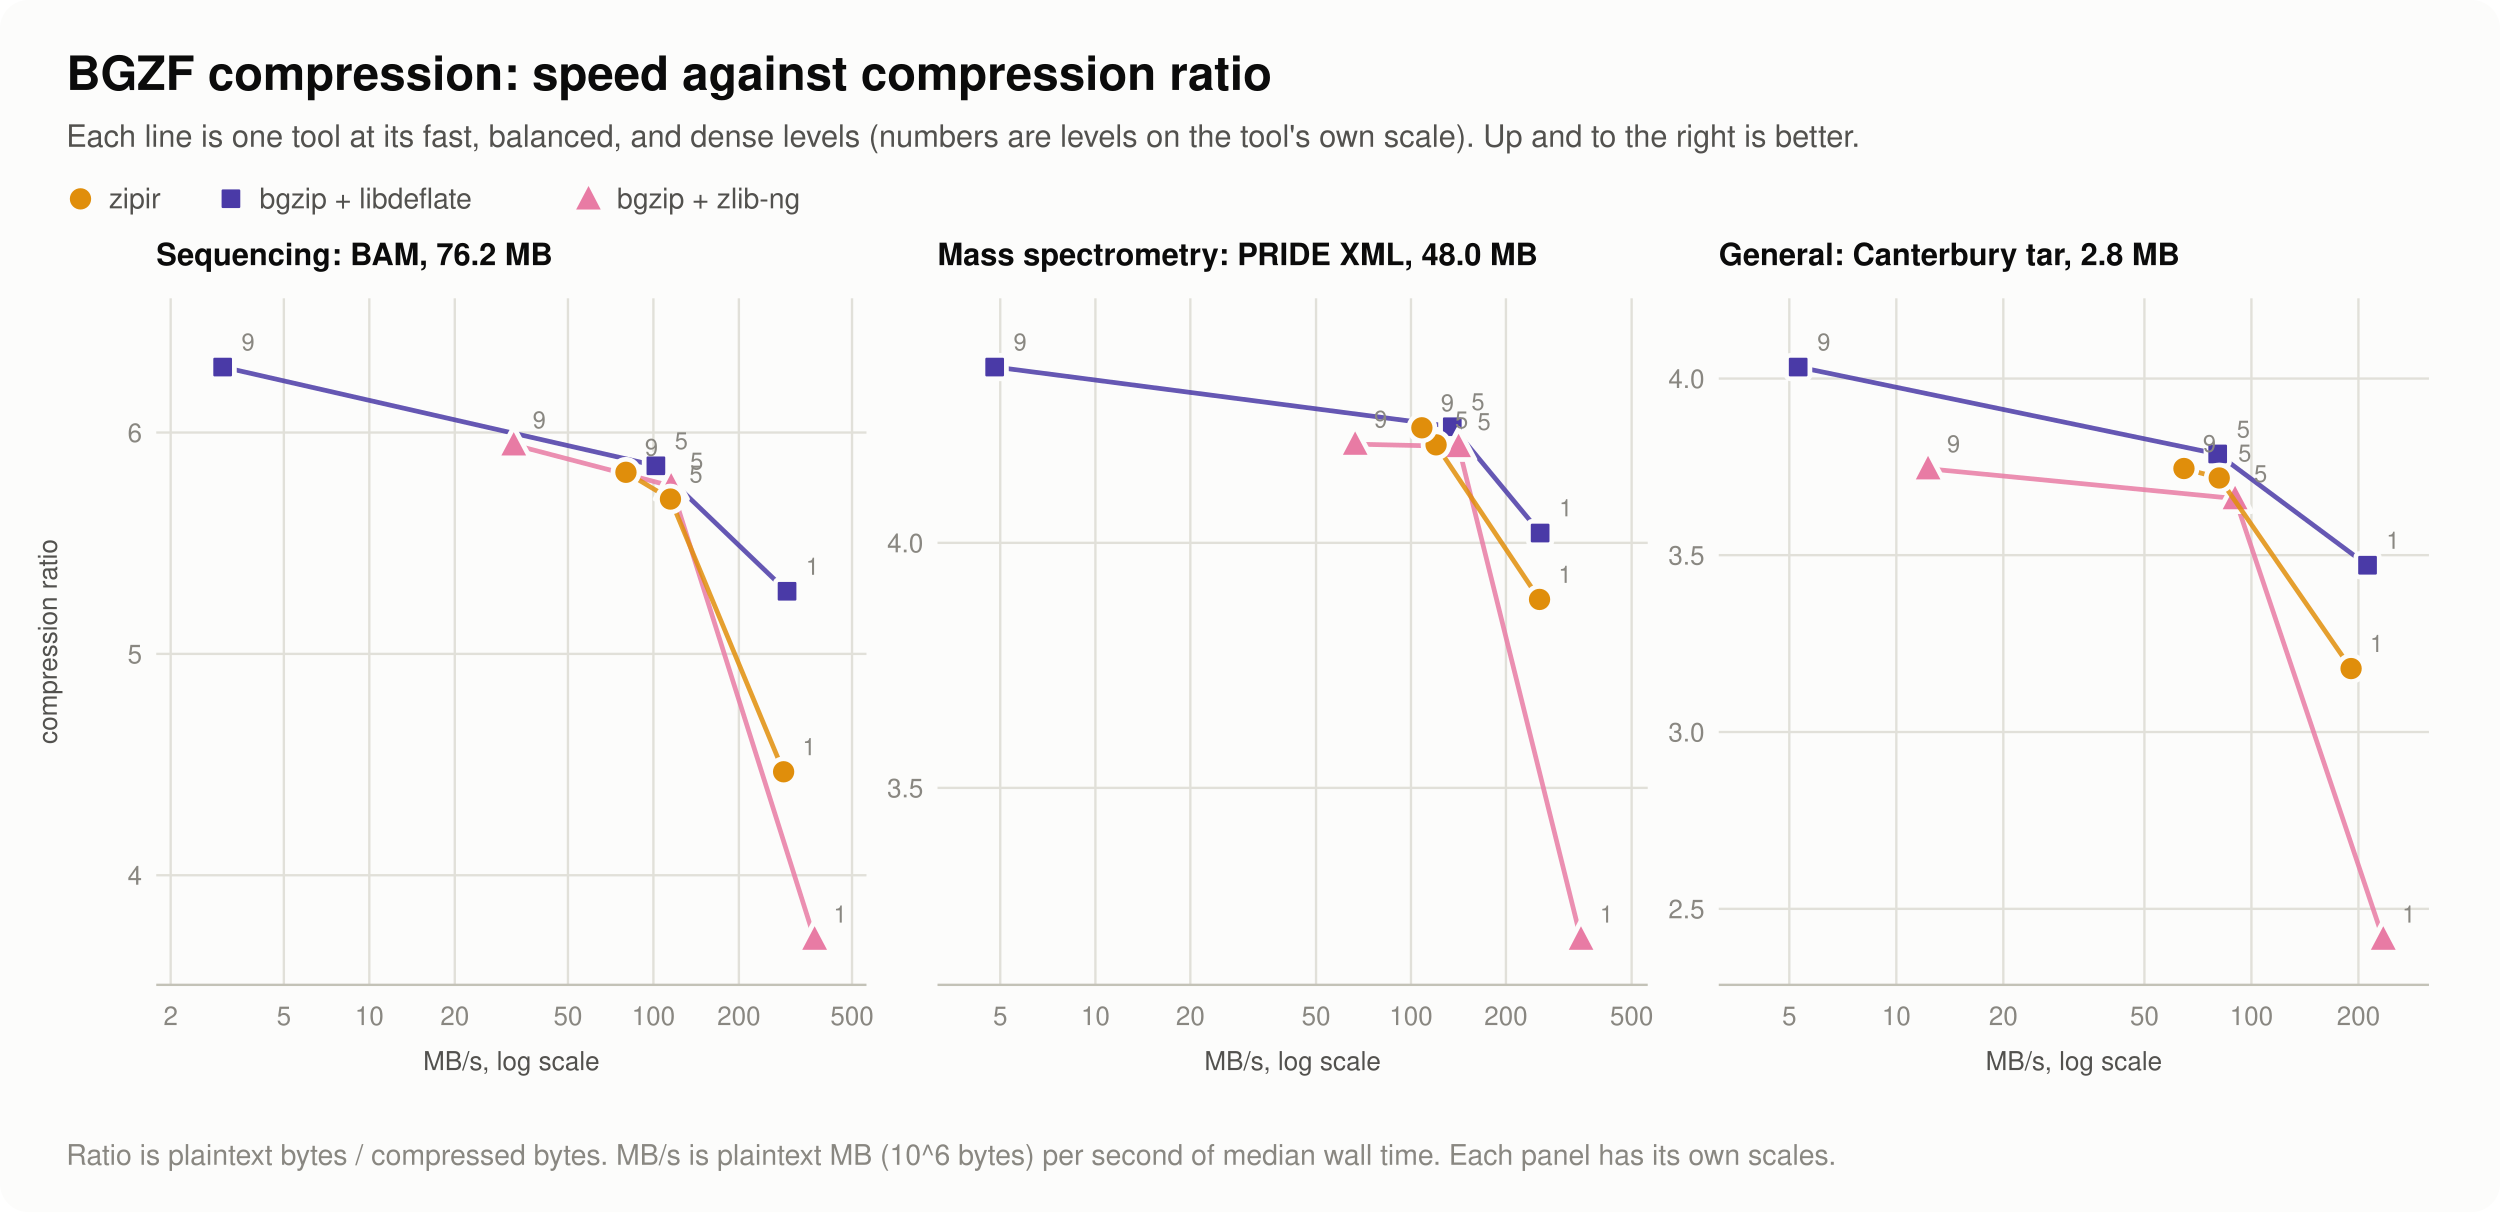
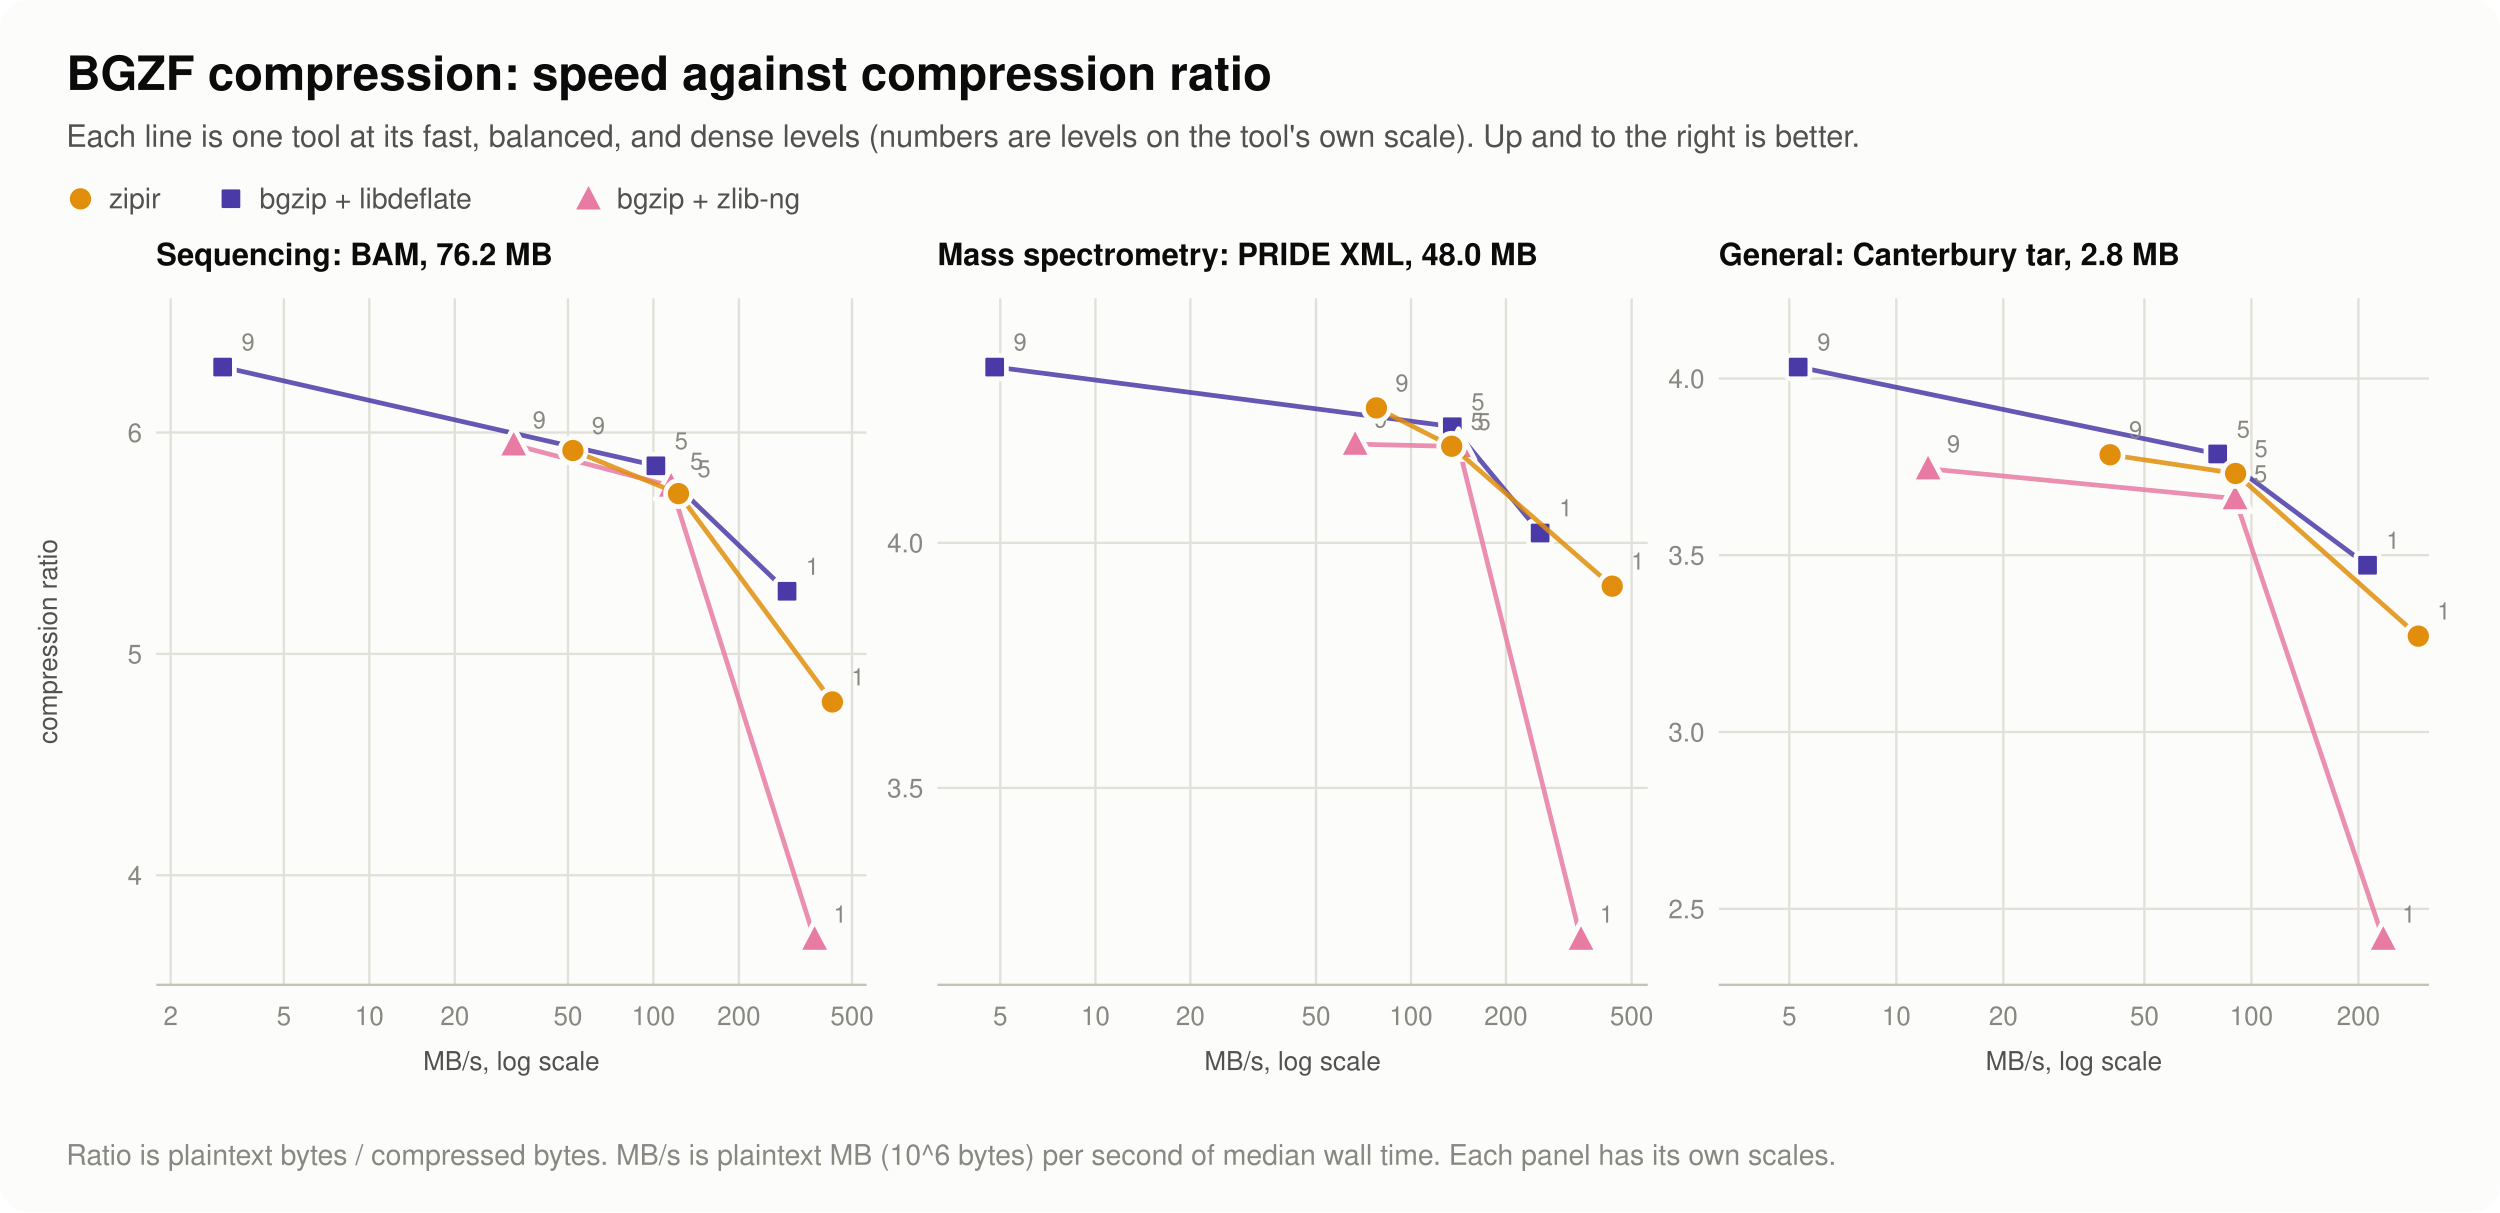
<svg xmlns="http://www.w3.org/2000/svg" viewBox="0 0 1056 512" width="1056" height="512" role="img" font-family="system-ui, -apple-system, &quot;Segoe UI&quot;, Helvetica, Arial, sans-serif">
  <rect width="1056" height="512" rx="12" fill="#fcfcfb" />
  <text x="28.0" y="38.0" font-size="20" fill="#0b0b0b" text-anchor="start" font-weight="650">BGZF compression: speed against compression ratio</text>
  <text x="28.0" y="62.0" font-size="13" fill="#52514e" text-anchor="start" font-weight="400">Each line is one tool at its fast, balanced, and dense levels (numbers are levels on the tool's own scale). Up and to the right is better.</text>
  <circle cx="34.0" cy="84.0" r="5.5" fill="#e08e0b" stroke="#fcfcfb" stroke-width="2" />
  <text x="46.0" y="88.0" font-size="12" fill="#52514e" text-anchor="start" font-weight="400">zipir</text>
  <rect x="92.6" y="79.0" width="9.9" height="9.9" rx="1.5" fill="#4a3aa7" stroke="#fcfcfb" stroke-width="2" />
  <text x="109.6" y="88.0" font-size="12" fill="#52514e" text-anchor="start" font-weight="400">bgzip + libdeflate</text>
  <path d="M248.6,76.4 L255.4,89.5 L241.7,89.5 Z" fill="#e87ba4" stroke="#fcfcfb" stroke-width="2" stroke-linejoin="round" />
  <text x="260.6" y="88.0" font-size="12" fill="#52514e" text-anchor="start" font-weight="400">bgzip + zlib-ng</text>
  <text x="66.0" y="112.0" font-size="13" fill="#0b0b0b" text-anchor="start" font-weight="600">Sequencing: BAM, 76.2 MB</text>
  <line x1="72.1" y1="126.0" x2="72.1" y2="416.0" stroke="#e1e0d9" stroke-width="1" />
  <text x="72.1" y="433.0" font-size="11" fill="#898781" text-anchor="middle" font-weight="400">2</text>
  <line x1="119.9" y1="126.0" x2="119.9" y2="416.0" stroke="#e1e0d9" stroke-width="1" />
  <text x="119.9" y="433.0" font-size="11" fill="#898781" text-anchor="middle" font-weight="400">5</text>
  <line x1="156.0" y1="126.0" x2="156.0" y2="416.0" stroke="#e1e0d9" stroke-width="1" />
  <text x="156.0" y="433.0" font-size="11" fill="#898781" text-anchor="middle" font-weight="400">10</text>
  <line x1="192.1" y1="126.0" x2="192.1" y2="416.0" stroke="#e1e0d9" stroke-width="1" />
  <text x="192.1" y="433.0" font-size="11" fill="#898781" text-anchor="middle" font-weight="400">20</text>
  <line x1="239.9" y1="126.0" x2="239.9" y2="416.0" stroke="#e1e0d9" stroke-width="1" />
  <text x="239.9" y="433.0" font-size="11" fill="#898781" text-anchor="middle" font-weight="400">50</text>
  <line x1="276.0" y1="126.0" x2="276.0" y2="416.0" stroke="#e1e0d9" stroke-width="1" />
  <text x="276.0" y="433.0" font-size="11" fill="#898781" text-anchor="middle" font-weight="400">100</text>
  <line x1="312.1" y1="126.0" x2="312.1" y2="416.0" stroke="#e1e0d9" stroke-width="1" />
  <text x="312.1" y="433.0" font-size="11" fill="#898781" text-anchor="middle" font-weight="400">200</text>
  <line x1="359.9" y1="126.0" x2="359.9" y2="416.0" stroke="#e1e0d9" stroke-width="1" />
  <text x="359.9" y="433.0" font-size="11" fill="#898781" text-anchor="middle" font-weight="400">500</text>
  <line x1="66.0" y1="369.7" x2="366.0" y2="369.7" stroke="#e1e0d9" stroke-width="1" />
  <text x="60.0" y="373.7" font-size="11" fill="#898781" text-anchor="end" font-weight="400">4</text>
  <line x1="66.0" y1="276.2" x2="366.0" y2="276.2" stroke="#e1e0d9" stroke-width="1" />
  <text x="60.0" y="280.2" font-size="11" fill="#898781" text-anchor="end" font-weight="400">5</text>
  <line x1="66.0" y1="182.7" x2="366.0" y2="182.7" stroke="#e1e0d9" stroke-width="1" />
  <text x="60.0" y="186.7" font-size="11" fill="#898781" text-anchor="end" font-weight="400">6</text>
  <line x1="66.0" y1="416.0" x2="366.0" y2="416.0" stroke="#c3c2b7" stroke-width="1" />
  <path d="M332.4,249.8 L277.0,196.7 L94.0,155.0" fill="none" stroke="#4a3aa7" stroke-width="2" stroke-linejoin="round" stroke-linecap="round" opacity="0.85" />
  <rect x="327.5" y="244.8" width="9.9" height="9.9" rx="1.5" fill="#4a3aa7" stroke="#fcfcfb" stroke-width="2" />
  <text x="340.4" y="242.8" font-size="10" fill="#898781" text-anchor="start" font-weight="400">1</text>
  <rect x="272.1" y="191.8" width="9.9" height="9.9" rx="1.5" fill="#4a3aa7" stroke="#fcfcfb" stroke-width="2" />
  <text x="285.0" y="189.7" font-size="10" fill="#898781" text-anchor="start" font-weight="400">5</text>
  <rect x="89.1" y="150.1" width="9.9" height="9.9" rx="1.5" fill="#4a3aa7" stroke="#fcfcfb" stroke-width="2" />
  <text x="102.0" y="148.0" font-size="10" fill="#898781" text-anchor="start" font-weight="400">9</text>
  <path d="M344.1,396.7 L283.5,205.3 L217.0,187.9" fill="none" stroke="#e87ba4" stroke-width="2" stroke-linejoin="round" stroke-linecap="round" opacity="0.85" />
  <path d="M344.1,389.1 L351.0,402.2 L337.2,402.2 Z" fill="#e87ba4" stroke="#fcfcfb" stroke-width="2" stroke-linejoin="round" />
  <text x="352.1" y="389.7" font-size="10" fill="#898781" text-anchor="start" font-weight="400">1</text>
  <path d="M283.5,197.7 L290.4,210.8 L276.7,210.8 Z" fill="#e87ba4" stroke="#fcfcfb" stroke-width="2" stroke-linejoin="round" />
  <text x="291.5" y="198.3" font-size="10" fill="#898781" text-anchor="start" font-weight="400">5</text>
  <path d="M217.0,180.4 L223.9,193.4 L210.1,193.4 Z" fill="#e87ba4" stroke="#fcfcfb" stroke-width="2" stroke-linejoin="round" />
  <text x="225.0" y="180.9" font-size="10" fill="#898781" text-anchor="start" font-weight="400">9</text>
-   <path d="M331.0,326.0 L283.2,210.8 L264.4,199.5" fill="none" stroke="#e08e0b" stroke-width="2" stroke-linejoin="round" stroke-linecap="round" opacity="0.85" />
-   <circle cx="331.0" cy="326.0" r="5.5" fill="#e08e0b" stroke="#fcfcfb" stroke-width="2" />
-   <text x="339.0" y="319.0" font-size="10" fill="#898781" text-anchor="start" font-weight="400">1</text>
-   <circle cx="283.2" cy="210.8" r="5.5" fill="#e08e0b" stroke="#fcfcfb" stroke-width="2" />
-   <text x="291.2" y="203.8" font-size="10" fill="#898781" text-anchor="start" font-weight="400">5</text>
-   <circle cx="264.4" cy="199.5" r="5.5" fill="#e08e0b" stroke="#fcfcfb" stroke-width="2" />
-   <text x="272.4" y="192.5" font-size="10" fill="#898781" text-anchor="start" font-weight="400">9</text>
+   <path d="M351.6,296.5 L286.6,208.5 L242.0,190.3" fill="none" stroke="#e08e0b" stroke-width="2" stroke-linejoin="round" stroke-linecap="round" opacity="0.85" />
+   <circle cx="351.6" cy="296.5" r="5.5" fill="#e08e0b" stroke="#fcfcfb" stroke-width="2" />
+   <text x="359.6" y="289.5" font-size="10" fill="#898781" text-anchor="start" font-weight="400">1</text>
+   <circle cx="286.6" cy="208.5" r="5.5" fill="#e08e0b" stroke="#fcfcfb" stroke-width="2" />
+   <text x="294.6" y="201.5" font-size="10" fill="#898781" text-anchor="start" font-weight="400">5</text>
+   <circle cx="242.0" cy="190.3" r="5.5" fill="#e08e0b" stroke="#fcfcfb" stroke-width="2" />
+   <text x="250.0" y="183.3" font-size="10" fill="#898781" text-anchor="start" font-weight="400">9</text>
  <text x="216.0" y="452.0" font-size="11" fill="#52514e" text-anchor="middle" font-weight="400">MB/s, log scale</text>
  <text x="396.0" y="112.0" font-size="13" fill="#0b0b0b" text-anchor="start" font-weight="600">Mass spectrometry: PRIDE XML, 48.0 MB</text>
  <line x1="422.5" y1="126.0" x2="422.5" y2="416.0" stroke="#e1e0d9" stroke-width="1" />
  <text x="422.5" y="433.0" font-size="11" fill="#898781" text-anchor="middle" font-weight="400">5</text>
  <line x1="462.7" y1="126.0" x2="462.7" y2="416.0" stroke="#e1e0d9" stroke-width="1" />
  <text x="462.7" y="433.0" font-size="11" fill="#898781" text-anchor="middle" font-weight="400">10</text>
  <line x1="502.8" y1="126.0" x2="502.8" y2="416.0" stroke="#e1e0d9" stroke-width="1" />
  <text x="502.8" y="433.0" font-size="11" fill="#898781" text-anchor="middle" font-weight="400">20</text>
  <line x1="555.9" y1="126.0" x2="555.9" y2="416.0" stroke="#e1e0d9" stroke-width="1" />
  <text x="555.9" y="433.0" font-size="11" fill="#898781" text-anchor="middle" font-weight="400">50</text>
  <line x1="596.0" y1="126.0" x2="596.0" y2="416.0" stroke="#e1e0d9" stroke-width="1" />
  <text x="596.0" y="433.0" font-size="11" fill="#898781" text-anchor="middle" font-weight="400">100</text>
  <line x1="636.1" y1="126.0" x2="636.1" y2="416.0" stroke="#e1e0d9" stroke-width="1" />
  <text x="636.1" y="433.0" font-size="11" fill="#898781" text-anchor="middle" font-weight="400">200</text>
  <line x1="689.2" y1="126.0" x2="689.2" y2="416.0" stroke="#e1e0d9" stroke-width="1" />
  <text x="689.2" y="433.0" font-size="11" fill="#898781" text-anchor="middle" font-weight="400">500</text>
  <line x1="396.0" y1="332.8" x2="696.0" y2="332.8" stroke="#e1e0d9" stroke-width="1" />
  <text x="390.0" y="336.8" font-size="11" fill="#898781" text-anchor="end" font-weight="400">3.5</text>
  <line x1="396.0" y1="229.3" x2="696.0" y2="229.3" stroke="#e1e0d9" stroke-width="1" />
  <text x="390.0" y="233.3" font-size="11" fill="#898781" text-anchor="end" font-weight="400">4.0</text>
  <line x1="396.0" y1="416.0" x2="696.0" y2="416.0" stroke="#c3c2b7" stroke-width="1" />
  <path d="M650.6,225.1 L613.5,180.2 L420.1,155.0" fill="none" stroke="#4a3aa7" stroke-width="2" stroke-linejoin="round" stroke-linecap="round" opacity="0.85" />
  <rect x="645.6" y="220.2" width="9.9" height="9.9" rx="1.5" fill="#4a3aa7" stroke="#fcfcfb" stroke-width="2" />
  <text x="658.6" y="218.1" font-size="10" fill="#898781" text-anchor="start" font-weight="400">1</text>
  <rect x="608.5" y="175.3" width="9.9" height="9.9" rx="1.5" fill="#4a3aa7" stroke="#fcfcfb" stroke-width="2" />
  <text x="621.5" y="173.2" font-size="10" fill="#898781" text-anchor="start" font-weight="400">5</text>
  <rect x="415.2" y="150.1" width="9.9" height="9.9" rx="1.5" fill="#4a3aa7" stroke="#fcfcfb" stroke-width="2" />
  <text x="428.1" y="148.0" font-size="10" fill="#898781" text-anchor="start" font-weight="400">9</text>
  <path d="M667.8,396.7 L616.1,188.6 L572.4,187.6" fill="none" stroke="#e87ba4" stroke-width="2" stroke-linejoin="round" stroke-linecap="round" opacity="0.85" />
  <path d="M667.8,389.1 L674.7,402.2 L661.0,402.2 Z" fill="#e87ba4" stroke="#fcfcfb" stroke-width="2" stroke-linejoin="round" />
  <text x="675.8" y="389.7" font-size="10" fill="#898781" text-anchor="start" font-weight="400">1</text>
  <path d="M616.1,181.1 L623.0,194.1 L609.2,194.1 Z" fill="#e87ba4" stroke="#fcfcfb" stroke-width="2" stroke-linejoin="round" />
  <text x="624.1" y="181.6" font-size="10" fill="#898781" text-anchor="start" font-weight="400">5</text>
  <path d="M572.4,180.1 L579.3,193.1 L565.6,193.1 Z" fill="#e87ba4" stroke="#fcfcfb" stroke-width="2" stroke-linejoin="round" />
  <text x="580.4" y="180.6" font-size="10" fill="#898781" text-anchor="start" font-weight="400">9</text>
-   <path d="M650.3,253.2 L606.6,187.9 L600.6,180.7" fill="none" stroke="#e08e0b" stroke-width="2" stroke-linejoin="round" stroke-linecap="round" opacity="0.85" />
-   <circle cx="650.3" cy="253.2" r="5.5" fill="#e08e0b" stroke="#fcfcfb" stroke-width="2" />
-   <text x="658.3" y="246.2" font-size="10" fill="#898781" text-anchor="start" font-weight="400">1</text>
-   <circle cx="606.6" cy="187.9" r="5.5" fill="#e08e0b" stroke="#fcfcfb" stroke-width="2" />
-   <text x="614.6" y="180.9" font-size="10" fill="#898781" text-anchor="start" font-weight="400">5</text>
-   <circle cx="600.6" cy="180.7" r="5.5" fill="#e08e0b" stroke="#fcfcfb" stroke-width="2" />
-   <text x="608.6" y="173.7" font-size="10" fill="#898781" text-anchor="start" font-weight="400">9</text>
+   <path d="M681.0,247.6 L613.2,188.5 L581.4,172.3" fill="none" stroke="#e08e0b" stroke-width="2" stroke-linejoin="round" stroke-linecap="round" opacity="0.85" />
+   <circle cx="681.0" cy="247.6" r="5.5" fill="#e08e0b" stroke="#fcfcfb" stroke-width="2" />
+   <text x="689.0" y="240.6" font-size="10" fill="#898781" text-anchor="start" font-weight="400">1</text>
+   <circle cx="613.2" cy="188.5" r="5.5" fill="#e08e0b" stroke="#fcfcfb" stroke-width="2" />
+   <text x="621.2" y="181.5" font-size="10" fill="#898781" text-anchor="start" font-weight="400">5</text>
+   <circle cx="581.4" cy="172.3" r="5.5" fill="#e08e0b" stroke="#fcfcfb" stroke-width="2" />
+   <text x="589.4" y="165.3" font-size="10" fill="#898781" text-anchor="start" font-weight="400">9</text>
  <text x="546.0" y="452.0" font-size="11" fill="#52514e" text-anchor="middle" font-weight="400">MB/s, log scale</text>
  <text x="726.0" y="112.0" font-size="13" fill="#0b0b0b" text-anchor="start" font-weight="600">General: Canterbury tar, 2.8 MB</text>
  <line x1="755.8" y1="126.0" x2="755.8" y2="416.0" stroke="#e1e0d9" stroke-width="1" />
  <text x="755.8" y="433.0" font-size="11" fill="#898781" text-anchor="middle" font-weight="400">5</text>
  <line x1="801.0" y1="126.0" x2="801.0" y2="416.0" stroke="#e1e0d9" stroke-width="1" />
  <text x="801.0" y="433.0" font-size="11" fill="#898781" text-anchor="middle" font-weight="400">10</text>
  <line x1="846.2" y1="126.0" x2="846.2" y2="416.0" stroke="#e1e0d9" stroke-width="1" />
  <text x="846.2" y="433.0" font-size="11" fill="#898781" text-anchor="middle" font-weight="400">20</text>
  <line x1="905.8" y1="126.0" x2="905.8" y2="416.0" stroke="#e1e0d9" stroke-width="1" />
  <text x="905.8" y="433.0" font-size="11" fill="#898781" text-anchor="middle" font-weight="400">50</text>
  <line x1="951.0" y1="126.0" x2="951.0" y2="416.0" stroke="#e1e0d9" stroke-width="1" />
  <text x="951.0" y="433.0" font-size="11" fill="#898781" text-anchor="middle" font-weight="400">100</text>
  <line x1="996.2" y1="126.0" x2="996.2" y2="416.0" stroke="#e1e0d9" stroke-width="1" />
  <text x="996.2" y="433.0" font-size="11" fill="#898781" text-anchor="middle" font-weight="400">200</text>
  <line x1="726.0" y1="383.9" x2="1026.0" y2="383.9" stroke="#e1e0d9" stroke-width="1" />
  <text x="720.0" y="387.9" font-size="11" fill="#898781" text-anchor="end" font-weight="400">2.5</text>
  <line x1="726.0" y1="309.2" x2="1026.0" y2="309.2" stroke="#e1e0d9" stroke-width="1" />
  <text x="720.0" y="313.2" font-size="11" fill="#898781" text-anchor="end" font-weight="400">3.0</text>
  <line x1="726.0" y1="234.5" x2="1026.0" y2="234.5" stroke="#e1e0d9" stroke-width="1" />
  <text x="720.0" y="238.5" font-size="11" fill="#898781" text-anchor="end" font-weight="400">3.5</text>
  <line x1="726.0" y1="159.9" x2="1026.0" y2="159.9" stroke="#e1e0d9" stroke-width="1" />
  <text x="720.0" y="163.9" font-size="11" fill="#898781" text-anchor="end" font-weight="400">4.0</text>
  <line x1="726.0" y1="416.0" x2="1026.0" y2="416.0" stroke="#c3c2b7" stroke-width="1" />
  <path d="M1000.0,238.8 L936.8,191.8 L759.6,155.0" fill="none" stroke="#4a3aa7" stroke-width="2" stroke-linejoin="round" stroke-linecap="round" opacity="0.85" />
  <rect x="995.1" y="233.8" width="9.9" height="9.9" rx="1.5" fill="#4a3aa7" stroke="#fcfcfb" stroke-width="2" />
  <text x="1008.0" y="231.8" font-size="10" fill="#898781" text-anchor="start" font-weight="400">1</text>
  <rect x="931.8" y="186.8" width="9.9" height="9.9" rx="1.5" fill="#4a3aa7" stroke="#fcfcfb" stroke-width="2" />
  <text x="944.8" y="184.8" font-size="10" fill="#898781" text-anchor="start" font-weight="400">5</text>
  <rect x="754.6" y="150.1" width="9.9" height="9.9" rx="1.5" fill="#4a3aa7" stroke="#fcfcfb" stroke-width="2" />
  <text x="767.6" y="148.0" font-size="10" fill="#898781" text-anchor="start" font-weight="400">9</text>
  <path d="M1006.7,396.7 L944.1,210.6 L814.4,198.0" fill="none" stroke="#e87ba4" stroke-width="2" stroke-linejoin="round" stroke-linecap="round" opacity="0.85" />
  <path d="M1006.7,389.1 L1013.6,402.2 L999.8,402.2 Z" fill="#e87ba4" stroke="#fcfcfb" stroke-width="2" stroke-linejoin="round" />
  <text x="1014.7" y="389.7" font-size="10" fill="#898781" text-anchor="start" font-weight="400">1</text>
  <path d="M944.1,203.1 L951.0,216.1 L937.2,216.1 Z" fill="#e87ba4" stroke="#fcfcfb" stroke-width="2" stroke-linejoin="round" />
  <text x="952.1" y="203.6" font-size="10" fill="#898781" text-anchor="start" font-weight="400">5</text>
  <path d="M814.4,190.4 L821.3,203.5 L807.6,203.5 Z" fill="#e87ba4" stroke="#fcfcfb" stroke-width="2" stroke-linejoin="round" />
  <text x="822.4" y="191.0" font-size="10" fill="#898781" text-anchor="start" font-weight="400">9</text>
-   <path d="M993.1,282.4 L937.4,201.9 L922.5,197.9" fill="none" stroke="#e08e0b" stroke-width="2" stroke-linejoin="round" stroke-linecap="round" opacity="0.85" />
-   <circle cx="993.1" cy="282.4" r="5.5" fill="#e08e0b" stroke="#fcfcfb" stroke-width="2" />
-   <text x="1001.1" y="275.4" font-size="10" fill="#898781" text-anchor="start" font-weight="400">1</text>
-   <circle cx="937.4" cy="201.9" r="5.5" fill="#e08e0b" stroke="#fcfcfb" stroke-width="2" />
-   <text x="945.4" y="194.9" font-size="10" fill="#898781" text-anchor="start" font-weight="400">5</text>
-   <circle cx="922.5" cy="197.9" r="5.5" fill="#e08e0b" stroke="#fcfcfb" stroke-width="2" />
-   <text x="930.5" y="190.9" font-size="10" fill="#898781" text-anchor="start" font-weight="400">9</text>
+   <path d="M1021.5,268.7 L944.3,200.0 L891.3,192.1" fill="none" stroke="#e08e0b" stroke-width="2" stroke-linejoin="round" stroke-linecap="round" opacity="0.85" />
+   <circle cx="1021.5" cy="268.7" r="5.5" fill="#e08e0b" stroke="#fcfcfb" stroke-width="2" />
+   <text x="1029.5" y="261.7" font-size="10" fill="#898781" text-anchor="start" font-weight="400">1</text>
+   <circle cx="944.3" cy="200.0" r="5.5" fill="#e08e0b" stroke="#fcfcfb" stroke-width="2" />
+   <text x="952.3" y="193.0" font-size="10" fill="#898781" text-anchor="start" font-weight="400">5</text>
+   <circle cx="891.3" cy="192.1" r="5.5" fill="#e08e0b" stroke="#fcfcfb" stroke-width="2" />
+   <text x="899.3" y="185.1" font-size="10" fill="#898781" text-anchor="start" font-weight="400">9</text>
  <text x="876.0" y="452.0" font-size="11" fill="#52514e" text-anchor="middle" font-weight="400">MB/s, log scale</text>
  <text x="24.0" y="271.0" font-size="11" fill="#52514e" text-anchor="middle" font-weight="400" transform="rotate(-90 24 271.0)">compression ratio</text>
  <text x="28.0" y="492.0" font-size="12" fill="#898781" text-anchor="start" font-weight="400">Ratio is plaintext bytes / compressed bytes. MB/s is plaintext MB (10^6 bytes) per second of median wall time. Each panel has its own scales.</text>
</svg>
